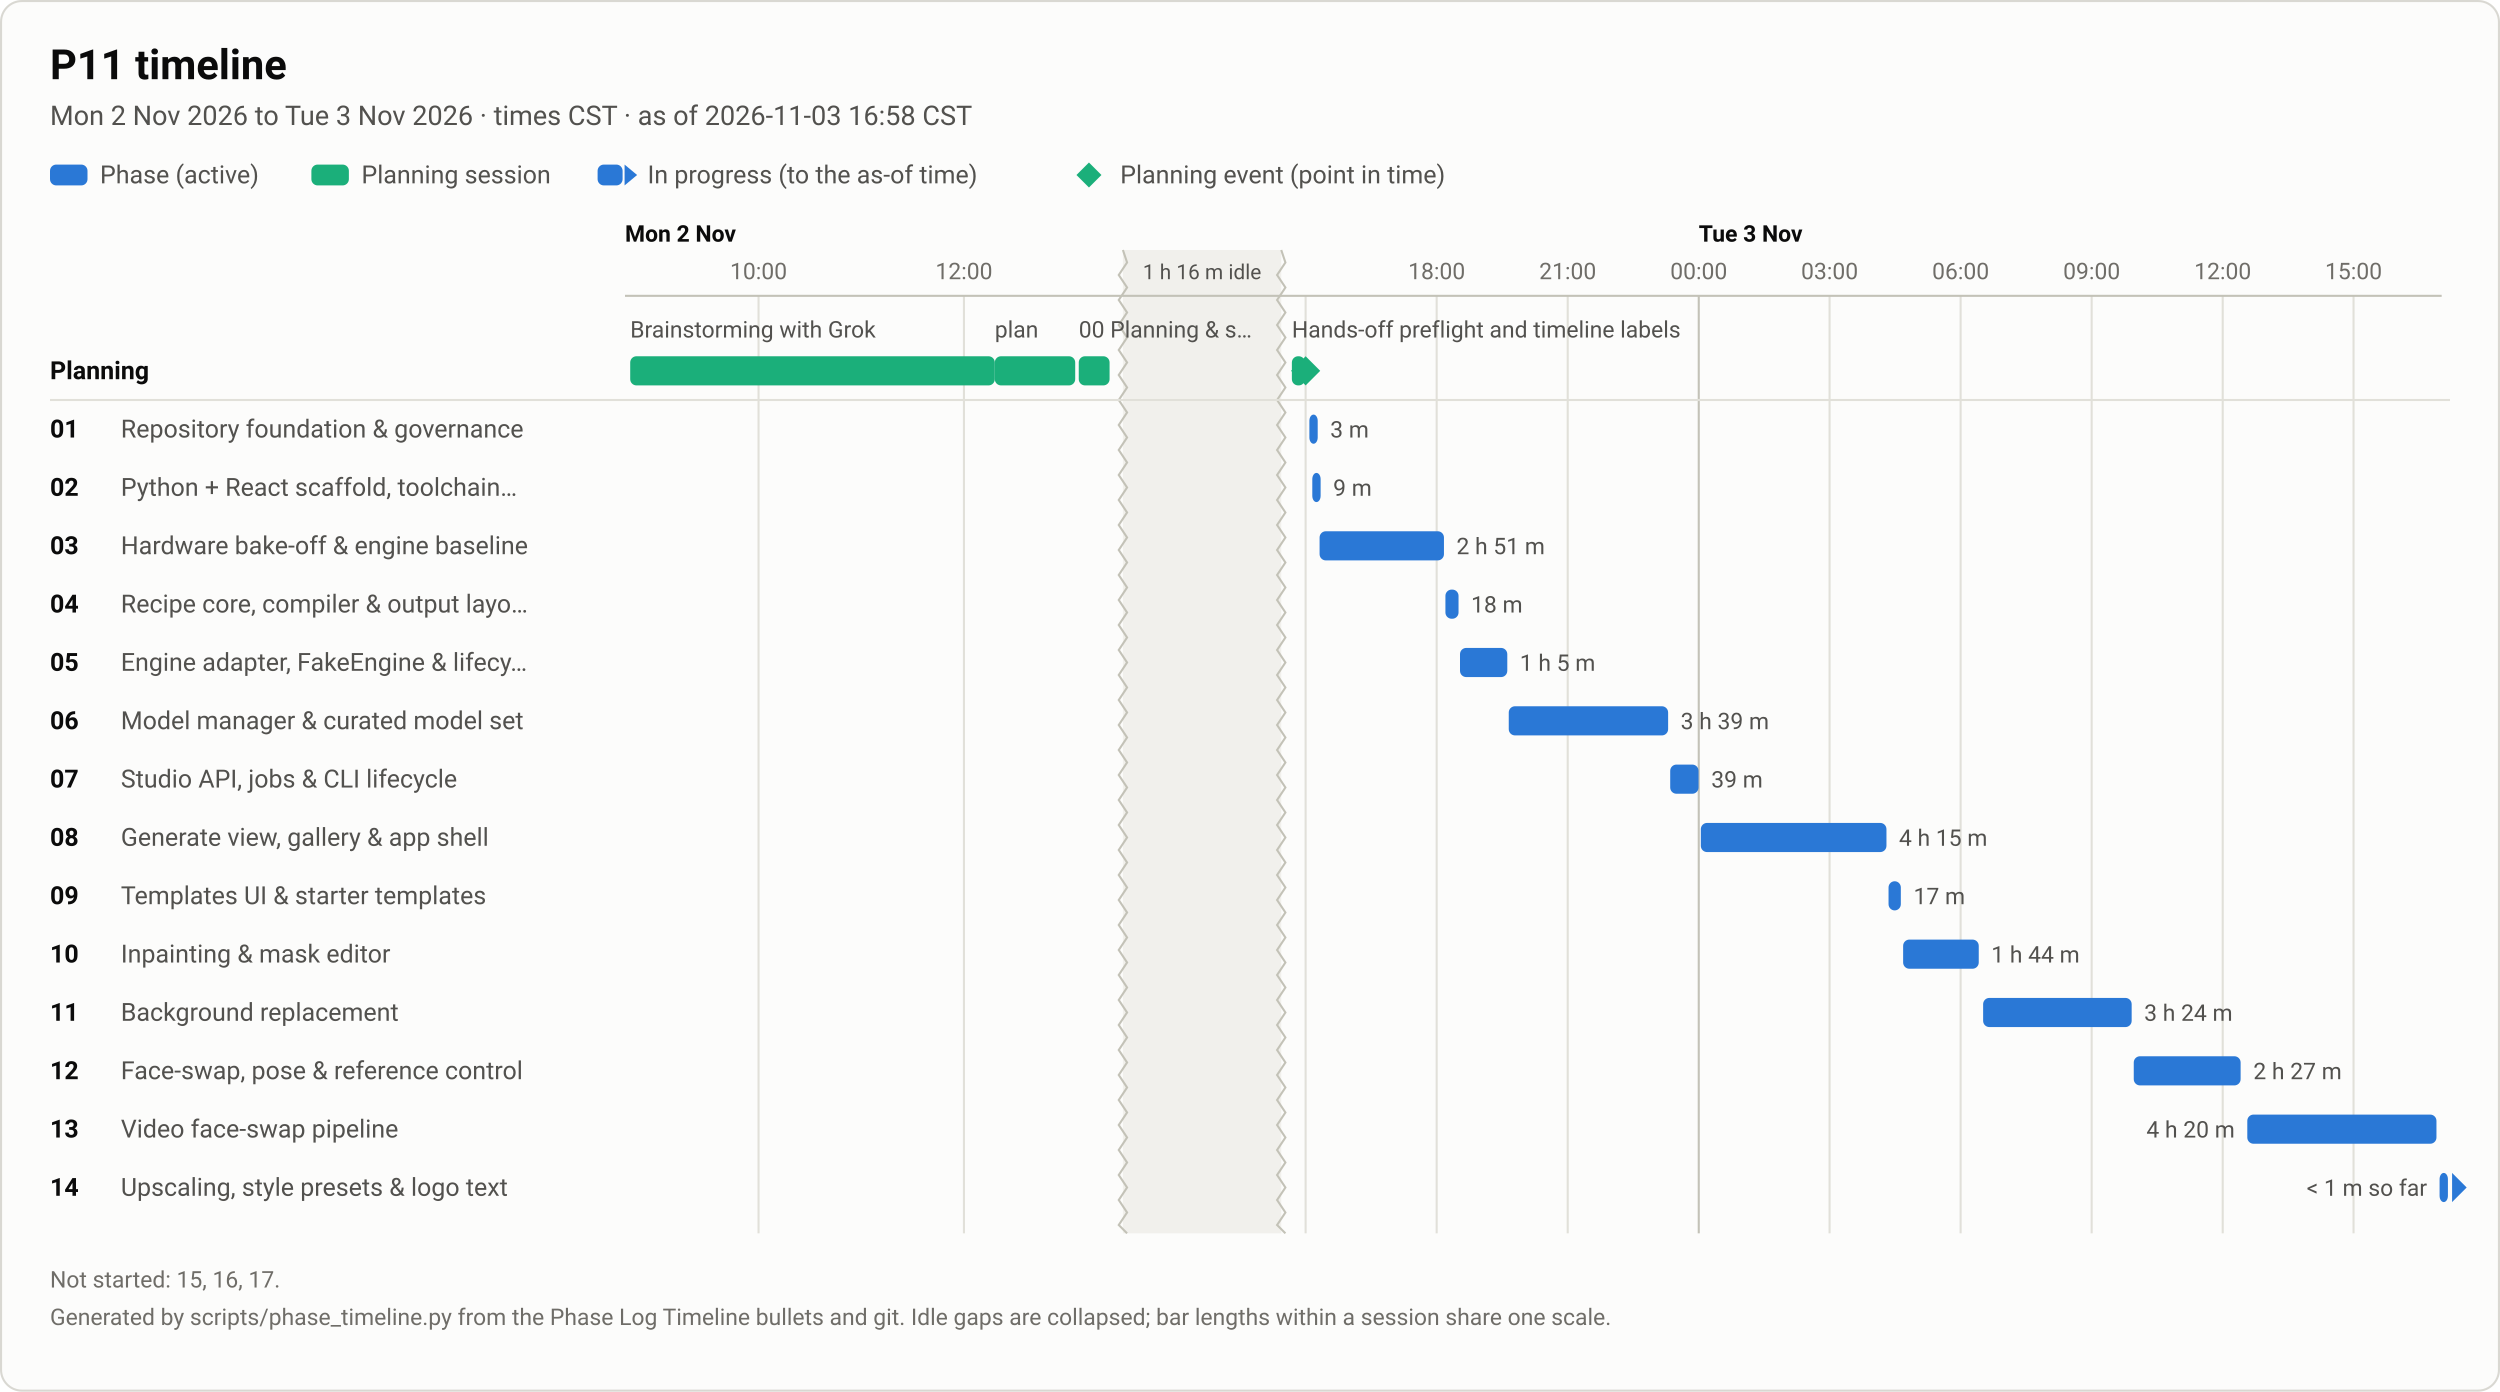
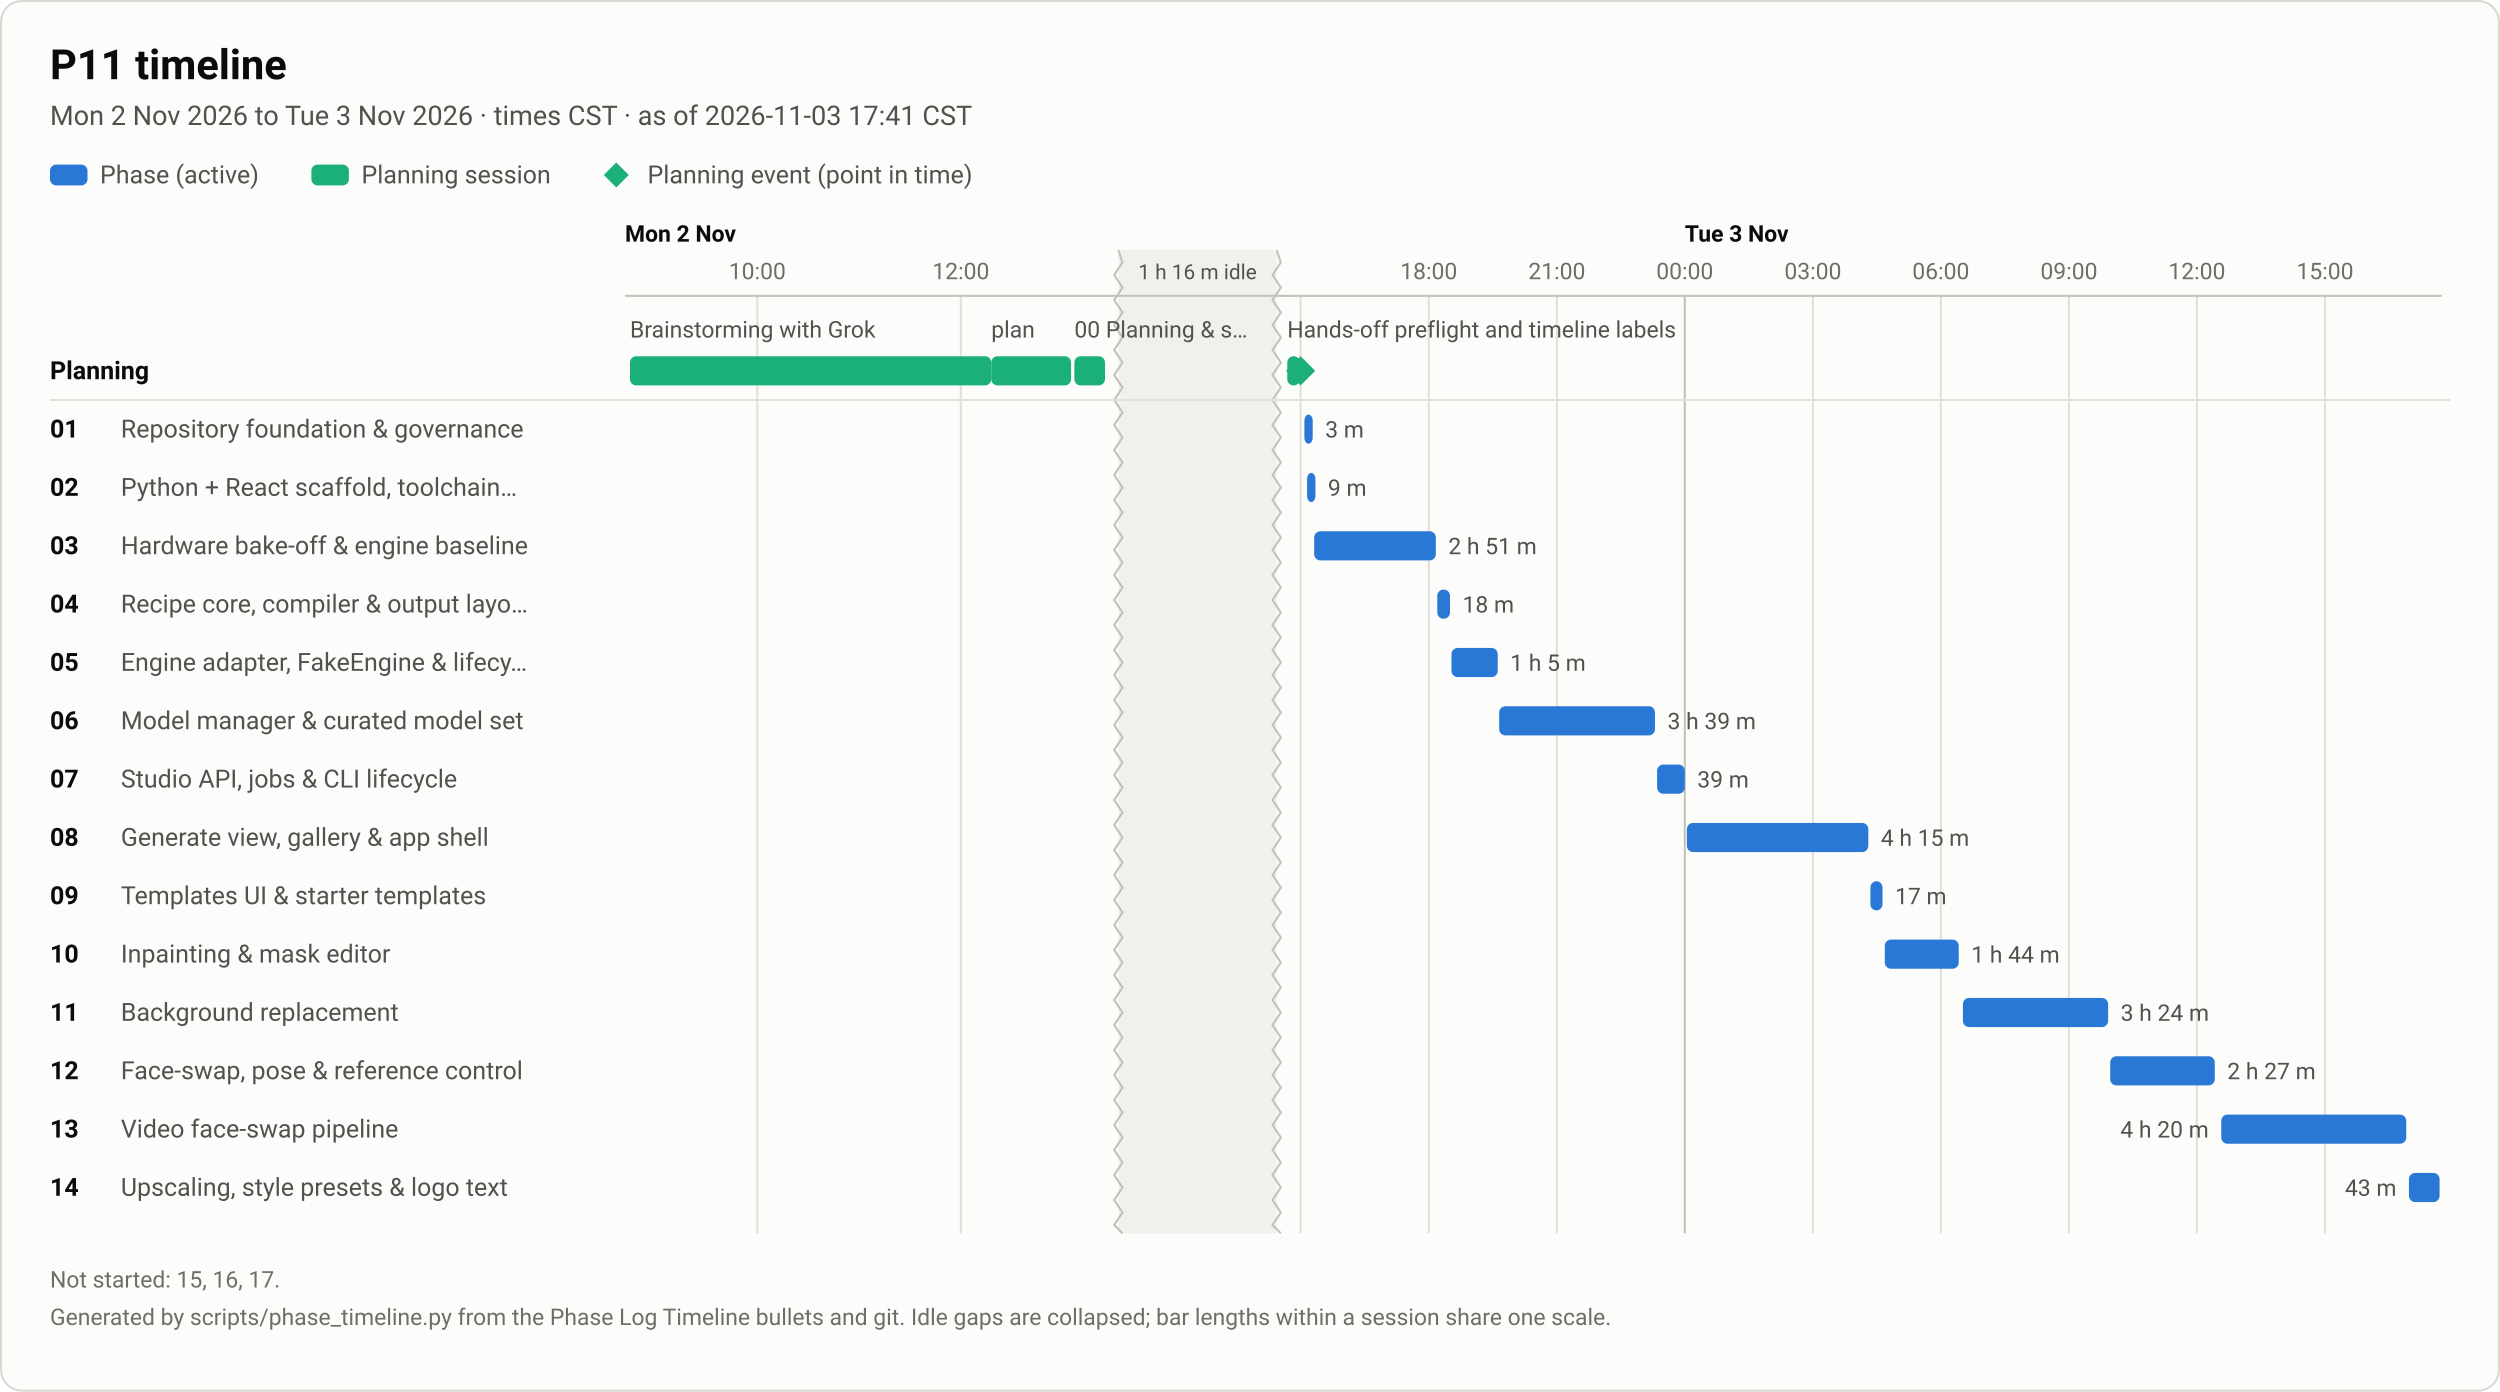
<svg xmlns="http://www.w3.org/2000/svg" width="1200" height="668" viewBox="0 0 1200 668" role="img" aria-labelledby="tl-title tl-desc" font-family="system-ui, -apple-system, &quot;Segoe UI&quot;, Roboto, sans-serif" data-timeline-format="1">
  <style>.card{fill:#fcfcfb;stroke:#d9d8d2}.t1{fill:#0b0b0b}.t2{fill:#52514e}.t3{fill:#6f6d68}.grid{stroke:#e1e0d9}.axis{stroke:#c3c2b7}.brk{fill:#f1f0ec}.brke{stroke:#c3c2b7;fill:none}.ph{fill:#2a78d6}.pl{fill:#1baf7a}.tail{stroke:#2a78d6}.tailpl{stroke:#1baf7a}.hb{fill:#fbe1d6}.hl{stroke:#eb6834}.wo{stroke:#eb6834;fill:none}.ap{stroke:#0b0b0b;fill:none}.sep{stroke:#e1e0d9}text{font-variant-numeric:tabular-nums}@media (prefers-color-scheme: dark){.card{fill:#1a1a19;stroke:#3a3a37}.t1{fill:#f0efec}.t2{fill:#c3c2b7}.t3{fill:#a3a19a}.grid{stroke:#2c2c2a}.axis{stroke:#4a4a46}.brk{fill:#262624}.brke{stroke:#4a4a46;fill:none}.ph{fill:#3987e5}.pl{fill:#199e70}.tail{stroke:#3987e5}.tailpl{stroke:#199e70}.hb{fill:#4a2a1c}.hl{stroke:#d95926}.wo{stroke:#d95926;fill:none}.ap{stroke:#f0efec;fill:none}.sep{stroke:#2c2c2a}}</style>
  <defs>
    <pattern id="tl-hatch" patternUnits="userSpaceOnUse" width="6" height="6" patternTransform="rotate(45)">
      <rect class="hb" width="6" height="6" />
      <line class="hl" x1="1.5" y1="0" x2="1.5" y2="6" stroke-width="2.4" />
    </pattern>
  </defs>
  <rect class="card" x="0.5" y="0.5" width="1199" height="667" rx="10" />
  <text class="t1" x="24" y="38" font-size="20" font-weight="600">P11 timeline</text>
-   <text class="t2" x="24" y="60" font-size="13">Mon 2 Nov 2026 to Tue 3 Nov 2026 · times CST · as of 2026-11-03 16:58 CST</text>
+   <text class="t2" x="24" y="60" font-size="13">Mon 2 Nov 2026 to Tue 3 Nov 2026 · times CST · as of 2026-11-03 17:41 CST</text>
  <rect class="ph" x="24.0" y="79" width="18" height="10" rx="3" />
  <text class="t2" x="48" y="88" font-size="12">Phase (active)</text>
  <rect class="pl" x="149.462" y="79" width="18" height="10" rx="3" />
  <text class="t2" x="173.5" y="88" font-size="12">Planning session</text>
-   <rect class="ph" x="286.848" y="79" width="12" height="10" rx="3" />
-   <path class="ph" d="M299.8 79l6 5l-6 5z" />
-   <text class="t2" x="310.8" y="88" font-size="12">In progress (to the as-of time)</text>
-   <path class="pl" d="M522.7 78l6 6l-6 6l-6-6z" />
-   <text class="t2" x="537.7" y="88" font-size="12">Planning event (point in time)</text>
+   <path class="pl" d="M295.8 78l6 6l-6 6l-6-6z" />
+   <text class="t2" x="310.8" y="88" font-size="12">Planning event (point in time)</text>
  <text class="t1" x="300" y="116" font-size="11" font-weight="600">Mon 2 Nov</text>
-   <line class="grid" x1="364.1" x2="364.1" y1="142" y2="592" stroke-width="1" />
-   <text class="t3" x="364.1" y="134" font-size="11" text-anchor="middle">10:00</text>
-   <line class="grid" x1="462.7" x2="462.7" y1="142" y2="592" stroke-width="1" />
-   <text class="t3" x="462.7" y="134" font-size="11" text-anchor="middle">12:00</text>
-   <rect class="brk" x="539" y="120" width="76" height="472" />
-   <path class="brke" stroke-width="1" d="M539 120L541 126L537 132L541 138L537 144L541 150L537 156L541 162L537 168L541 174L537 180L541 186L537 192L541 198L537 204L541 210L537 216L541 222L537 228L541 234L537 240L541 246L537 252L541 258L537 264L541 270L537 276L541 282L537 288L541 294L537 300L541 306L537 312L541 318L537 324L541 330L537 336L541 342L537 348L541 354L537 360L541 366L537 372L541 378L537 384L541 390L537 396L541 402L537 408L541 414L537 420L541 426L537 432L541 438L537 444L541 450L537 456L541 462L537 468L541 474L537 480L541 486L537 492L541 498L537 504L541 510L537 516L541 522L537 528L541 534L537 540L541 546L537 552L541 558L537 564L541 570L537 576L541 582L537 588L541 592" />
-   <path class="brke" stroke-width="1" d="M615 120L617 126L613 132L617 138L613 144L617 150L613 156L617 162L613 168L617 174L613 180L617 186L613 192L617 198L613 204L617 210L613 216L617 222L613 228L617 234L613 240L617 246L613 252L617 258L613 264L617 270L613 276L617 282L613 288L617 294L613 300L617 306L613 312L617 318L613 324L617 330L613 336L617 342L613 348L617 354L613 360L617 366L613 372L617 378L613 384L617 390L613 396L617 402L613 408L617 414L613 420L617 426L613 432L617 438L613 444L617 450L613 456L617 462L613 468L617 474L613 480L617 486L613 492L617 498L613 504L617 510L613 516L617 522L613 528L617 534L613 540L617 546L613 552L617 558L613 564L617 570L613 576L617 582L613 588L617 592" />
-   <text class="t2" x="577" y="134" font-size="10" text-anchor="middle">1 h 16 m idle</text>
-   <line class="grid" x1="626.7" x2="626.7" y1="142" y2="592" stroke-width="1" />
-   <line class="grid" x1="689.6" x2="689.6" y1="142" y2="592" stroke-width="1" />
-   <text class="t3" x="689.6" y="134" font-size="11" text-anchor="middle">18:00</text>
-   <line class="grid" x1="752.5" x2="752.5" y1="142" y2="592" stroke-width="1" />
-   <text class="t3" x="752.5" y="134" font-size="11" text-anchor="middle">21:00</text>
-   <line class="axis" x1="815.4" x2="815.4" y1="142" y2="592" stroke-width="1" />
-   <text class="t3" x="815.4" y="134" font-size="11" text-anchor="middle">00:00</text>
-   <text class="t1" x="815.4" y="116" font-size="11" font-weight="600">Tue 3 Nov</text>
-   <line class="grid" x1="878.2" x2="878.2" y1="142" y2="592" stroke-width="1" />
-   <text class="t3" x="878.2" y="134" font-size="11" text-anchor="middle">03:00</text>
-   <line class="grid" x1="941.1" x2="941.1" y1="142" y2="592" stroke-width="1" />
-   <text class="t3" x="941.1" y="134" font-size="11" text-anchor="middle">06:00</text>
-   <line class="grid" x1="1004" x2="1004" y1="142" y2="592" stroke-width="1" />
-   <text class="t3" x="1004" y="134" font-size="11" text-anchor="middle">09:00</text>
-   <line class="grid" x1="1066.9" x2="1066.9" y1="142" y2="592" stroke-width="1" />
-   <text class="t3" x="1066.9" y="134" font-size="11" text-anchor="middle">12:00</text>
-   <line class="grid" x1="1129.7" x2="1129.7" y1="142" y2="592" stroke-width="1" />
-   <text class="t3" x="1129.7" y="134" font-size="11" text-anchor="middle">15:00</text>
+   <line class="grid" x1="363.5" x2="363.5" y1="142" y2="592" stroke-width="1" />
+   <text class="t3" x="363.5" y="134" font-size="11" text-anchor="middle">10:00</text>
+   <line class="grid" x1="461.2" x2="461.2" y1="142" y2="592" stroke-width="1" />
+   <text class="t3" x="461.2" y="134" font-size="11" text-anchor="middle">12:00</text>
+   <rect class="brk" x="536.8" y="120" width="76" height="472" />
+   <path class="brke" stroke-width="1" d="M536.8 120L538.8 126L534.8 132L538.8 138L534.8 144L538.8 150L534.8 156L538.8 162L534.8 168L538.8 174L534.8 180L538.8 186L534.8 192L538.8 198L534.8 204L538.8 210L534.8 216L538.8 222L534.8 228L538.8 234L534.8 240L538.8 246L534.8 252L538.8 258L534.8 264L538.8 270L534.8 276L538.8 282L534.8 288L538.8 294L534.8 300L538.8 306L534.8 312L538.8 318L534.8 324L538.8 330L534.8 336L538.8 342L534.8 348L538.8 354L534.8 360L538.8 366L534.8 372L538.8 378L534.8 384L538.8 390L534.8 396L538.8 402L534.8 408L538.8 414L534.8 420L538.8 426L534.8 432L538.8 438L534.8 444L538.8 450L534.8 456L538.8 462L534.8 468L538.8 474L534.8 480L538.8 486L534.8 492L538.8 498L534.8 504L538.8 510L534.8 516L538.8 522L534.8 528L538.8 534L534.8 540L538.8 546L534.8 552L538.8 558L534.8 564L538.8 570L534.8 576L538.8 582L534.8 588L538.8 592" />
+   <path class="brke" stroke-width="1" d="M612.8 120L614.8 126L610.8 132L614.8 138L610.8 144L614.8 150L610.8 156L614.8 162L610.8 168L614.8 174L610.8 180L614.8 186L610.8 192L614.8 198L610.8 204L614.8 210L610.8 216L614.8 222L610.8 228L614.8 234L610.8 240L614.8 246L610.8 252L614.8 258L610.8 264L614.8 270L610.8 276L614.8 282L610.8 288L614.8 294L610.8 300L614.8 306L610.8 312L614.8 318L610.8 324L614.8 330L610.8 336L614.8 342L610.8 348L614.8 354L610.8 360L614.8 366L610.8 372L614.8 378L610.8 384L614.8 390L610.8 396L614.8 402L610.8 408L614.8 414L610.8 420L614.8 426L610.8 432L614.8 438L610.8 444L614.8 450L610.8 456L614.8 462L610.8 468L614.8 474L610.8 480L614.8 486L610.8 492L614.8 498L610.8 504L614.8 510L610.8 516L614.8 522L610.8 528L614.8 534L610.8 540L614.8 546L610.8 552L614.8 558L610.8 564L614.8 570L610.8 576L614.8 582L610.8 588L614.8 592" />
+   <text class="t2" x="574.8" y="134" font-size="10" text-anchor="middle">1 h 16 m idle</text>
+   <line class="grid" x1="624.3" x2="624.3" y1="142" y2="592" stroke-width="1" />
+   <line class="grid" x1="685.8" x2="685.8" y1="142" y2="592" stroke-width="1" />
+   <text class="t3" x="685.8" y="134" font-size="11" text-anchor="middle">18:00</text>
+   <line class="grid" x1="747.3" x2="747.3" y1="142" y2="592" stroke-width="1" />
+   <text class="t3" x="747.3" y="134" font-size="11" text-anchor="middle">21:00</text>
+   <line class="axis" x1="808.7" x2="808.7" y1="142" y2="592" stroke-width="1" />
+   <text class="t3" x="808.7" y="134" font-size="11" text-anchor="middle">00:00</text>
+   <text class="t1" x="808.7" y="116" font-size="11" font-weight="600">Tue 3 Nov</text>
+   <line class="grid" x1="870.2" x2="870.2" y1="142" y2="592" stroke-width="1" />
+   <text class="t3" x="870.2" y="134" font-size="11" text-anchor="middle">03:00</text>
+   <line class="grid" x1="931.6" x2="931.6" y1="142" y2="592" stroke-width="1" />
+   <text class="t3" x="931.6" y="134" font-size="11" text-anchor="middle">06:00</text>
+   <line class="grid" x1="993.1" x2="993.1" y1="142" y2="592" stroke-width="1" />
+   <text class="t3" x="993.1" y="134" font-size="11" text-anchor="middle">09:00</text>
+   <line class="grid" x1="1054.5" x2="1054.5" y1="142" y2="592" stroke-width="1" />
+   <text class="t3" x="1054.5" y="134" font-size="11" text-anchor="middle">12:00</text>
+   <line class="grid" x1="1116" x2="1116" y1="142" y2="592" stroke-width="1" />
+   <text class="t3" x="1116" y="134" font-size="11" text-anchor="middle">15:00</text>
  <line class="axis" x1="300" x2="1172" y1="142" y2="142" stroke-width="1" />
  <text class="t1" x="24" y="182" font-size="12" font-weight="600">Planning</text>
  <g id="tl-plan1">
-     <rect class="pl" x="302.5" y="171" width="175" height="14" rx="3" />
+     <rect class="pl" x="302.4" y="171" width="173.4" height="14" rx="3" />
  </g>
-   <text class="t2" x="302.5" y="162" font-size="11">Brainstorming with Grok</text>
+   <text class="t2" x="302.4" y="162" font-size="11">Brainstorming with Grok</text>
  <g id="tl-plan2">
-     <rect class="pl" x="477.5" y="171" width="38.6" height="14" rx="3" />
+     <rect class="pl" x="475.8" y="171" width="38.3" height="14" rx="3" />
  </g>
-   <text class="t2" x="477.5" y="162" font-size="11">plan</text>
+   <text class="t2" x="475.8" y="162" font-size="11">plan</text>
  <g id="tl-p00">
-     <rect class="pl" x="517.8" y="171" width="14.8" height="14" rx="3" />
+     <rect class="pl" x="515.7" y="171" width="14.7" height="14" rx="3" />
  </g>
-   <text class="t2" x="517.8" y="162" font-size="11">00 Planning &amp; s…</text>
+   <text class="t2" x="515.7" y="162" font-size="11">00 Planning &amp; s…</text>
  <g id="tl-plan3">
-     <rect class="pl" x="620.1" y="171" width="6.3" height="14" rx="3" />
+     <rect class="pl" x="617.9" y="171" width="6.1" height="14" rx="3" />
  </g>
-   <text class="t2" x="620.1" y="162" font-size="11">Hands-off preflight and timeline labels</text>
+   <text class="t2" x="617.9" y="162" font-size="11">Hands-off preflight and timeline labels</text>
  <g id="tl-pf-13ee0d5">
-     <path class="pl" d="M626.7 171l7 7l-7 7l-7-7z" />
+     <path class="pl" d="M624.3 171l7 7l-7 7l-7-7z" />
  </g>
  <line class="sep" x1="24" x2="1176" y1="192" y2="192" stroke-width="1" />
  <text class="t1" x="24" y="210" font-size="12" font-weight="600">01</text>
  <text class="t2" x="58" y="210" font-size="12">Repository foundation &amp; governance</text>
  <g id="tl-p01">
-     <rect class="ph" x="628.5" y="199" width="4" height="14" rx="3" />
+     <rect class="ph" x="626.1" y="199" width="4" height="14" rx="3" />
  </g>
-   <text class="t2" x="638.5" y="210" font-size="11">3 m</text>
+   <text class="t2" x="636.1" y="210" font-size="11">3 m</text>
  <text class="t1" x="24" y="238" font-size="12" font-weight="600">02</text>
  <text class="t2" x="58" y="238" font-size="12">Python + React scaffold, toolchain…</text>
  <g id="tl-p02">
-     <rect class="ph" x="629.9" y="227" width="4" height="14" rx="3" />
+     <rect class="ph" x="627.4" y="227" width="4" height="14" rx="3" />
  </g>
-   <text class="t2" x="639.9" y="238" font-size="11">9 m</text>
+   <text class="t2" x="637.4" y="238" font-size="11">9 m</text>
  <text class="t1" x="24" y="266" font-size="12" font-weight="600">03</text>
  <text class="t2" x="58" y="266" font-size="12">Hardware bake-off &amp; engine baseline</text>
  <g id="tl-p03">
-     <rect class="ph" x="633.4" y="255" width="59.7" height="14" rx="3" />
+     <rect class="ph" x="630.8" y="255" width="58.4" height="14" rx="3" />
  </g>
-   <text class="t2" x="699.1" y="266" font-size="11">2 h 51 m</text>
+   <text class="t2" x="695.2" y="266" font-size="11">2 h 51 m</text>
  <text class="t1" x="24" y="294" font-size="12" font-weight="600">04</text>
  <text class="t2" x="58" y="294" font-size="12">Recipe core, compiler &amp; output layo…</text>
  <g id="tl-p04">
-     <rect class="ph" x="693.8" y="283" width="6.3" height="14" rx="3" />
+     <rect class="ph" x="689.9" y="283" width="6.1" height="14" rx="3" />
  </g>
-   <text class="t2" x="706.1" y="294" font-size="11">18 m</text>
+   <text class="t2" x="702" y="294" font-size="11">18 m</text>
  <text class="t1" x="24" y="322" font-size="12" font-weight="600">05</text>
  <text class="t2" x="58" y="322" font-size="12">Engine adapter, FakeEngine &amp; lifecy…</text>
  <g id="tl-p05">
-     <rect class="ph" x="700.8" y="311" width="22.7" height="14" rx="3" />
+     <rect class="ph" x="696.7" y="311" width="22.2" height="14" rx="3" />
  </g>
-   <text class="t2" x="729.5" y="322" font-size="11">1 h 5 m</text>
+   <text class="t2" x="724.9" y="322" font-size="11">1 h 5 m</text>
  <text class="t1" x="24" y="350" font-size="12" font-weight="600">06</text>
  <text class="t2" x="58" y="350" font-size="12">Model manager &amp; curated model set</text>
  <g id="tl-p06">
-     <rect class="ph" x="724.2" y="339" width="76.5" height="14" rx="3" />
+     <rect class="ph" x="719.6" y="339" width="74.8" height="14" rx="3" />
  </g>
-   <text class="t2" x="806.7" y="350" font-size="11">3 h 39 m</text>
+   <text class="t2" x="800.4" y="350" font-size="11">3 h 39 m</text>
  <text class="t1" x="24" y="378" font-size="12" font-weight="600">07</text>
  <text class="t2" x="58" y="378" font-size="12">Studio API, jobs &amp; CLI lifecycle</text>
  <g id="tl-p07">
-     <rect class="ph" x="801.7" y="367" width="13.6" height="14" rx="3" />
+     <rect class="ph" x="795.4" y="367" width="13.3" height="14" rx="3" />
  </g>
-   <text class="t2" x="821.4" y="378" font-size="11">39 m</text>
+   <text class="t2" x="814.7" y="378" font-size="11">39 m</text>
  <text class="t1" x="24" y="406" font-size="12" font-weight="600">08</text>
  <text class="t2" x="58" y="406" font-size="12">Generate view, gallery &amp; app shell</text>
  <g id="tl-p08">
-     <rect class="ph" x="816.4" y="395" width="89.1" height="14" rx="3" />
+     <rect class="ph" x="809.7" y="395" width="87.1" height="14" rx="3" />
  </g>
-   <text class="t2" x="911.5" y="406" font-size="11">4 h 15 m</text>
+   <text class="t2" x="902.8" y="406" font-size="11">4 h 15 m</text>
  <text class="t1" x="24" y="434" font-size="12" font-weight="600">09</text>
  <text class="t2" x="58" y="434" font-size="12">Templates UI &amp; starter templates</text>
  <g id="tl-p09">
-     <rect class="ph" x="906.5" y="423" width="5.9" height="14" rx="3" />
+     <rect class="ph" x="897.8" y="423" width="5.8" height="14" rx="3" />
  </g>
-   <text class="t2" x="918.5" y="434" font-size="11">17 m</text>
+   <text class="t2" x="909.6" y="434" font-size="11">17 m</text>
  <text class="t1" x="24" y="462" font-size="12" font-weight="600">10</text>
  <text class="t2" x="58" y="462" font-size="12">Inpainting &amp; mask editor</text>
  <g id="tl-p10">
-     <rect class="ph" x="913.5" y="451" width="36.3" height="14" rx="3" />
+     <rect class="ph" x="904.7" y="451" width="35.5" height="14" rx="3" />
  </g>
-   <text class="t2" x="955.8" y="462" font-size="11">1 h 44 m</text>
+   <text class="t2" x="946.2" y="462" font-size="11">1 h 44 m</text>
  <text class="t1" x="24" y="490" font-size="12" font-weight="600">11</text>
  <text class="t2" x="58" y="490" font-size="12">Background replacement</text>
  <g id="tl-p11">
-     <rect class="ph" x="951.9" y="479" width="71.3" height="14" rx="3" />
+     <rect class="ph" x="942.2" y="479" width="69.7" height="14" rx="3" />
  </g>
-   <text class="t2" x="1029.2" y="490" font-size="11">3 h 24 m</text>
+   <text class="t2" x="1017.9" y="490" font-size="11">3 h 24 m</text>
  <text class="t1" x="24" y="518" font-size="12" font-weight="600">12</text>
  <text class="t2" x="58" y="518" font-size="12">Face-swap, pose &amp; reference control</text>
  <g id="tl-p12">
-     <rect class="ph" x="1024.2" y="507" width="51.3" height="14" rx="3" />
+     <rect class="ph" x="1012.9" y="507" width="50.2" height="14" rx="3" />
  </g>
-   <text class="t2" x="1081.6" y="518" font-size="11">2 h 27 m</text>
+   <text class="t2" x="1069.1" y="518" font-size="11">2 h 27 m</text>
  <text class="t1" x="24" y="546" font-size="12" font-weight="600">13</text>
  <text class="t2" x="58" y="546" font-size="12">Video face-swap pipeline</text>
  <g id="tl-p13">
-     <rect class="ph" x="1078.7" y="535" width="90.8" height="14" rx="3" />
+     <rect class="ph" x="1066.2" y="535" width="88.8" height="14" rx="3" />
  </g>
-   <text class="t2" x="1072.7" y="546" font-size="11" text-anchor="end">4 h 20 m</text>
+   <text class="t2" x="1060.2" y="546" font-size="11" text-anchor="end">4 h 20 m</text>
  <text class="t1" x="24" y="574" font-size="12" font-weight="600">14</text>
  <text class="t2" x="58" y="574" font-size="12">Upscaling, style presets &amp; logo text</text>
  <g id="tl-p14">
-     <rect class="ph" x="1171" y="563" width="4" height="14" rx="3" />
-     <path class="ph" d="M1177 563l7 7l-7 7z" />
+     <rect class="ph" x="1156.3" y="563" width="14.7" height="14" rx="3" />
  </g>
-   <text class="t2" x="1165" y="574" font-size="11" text-anchor="end">&lt; 1 m so far</text>
+   <text class="t2" x="1150.3" y="574" font-size="11" text-anchor="end">43 m</text>
  <text class="t3" x="24" y="618" font-size="11">Not started: 15, 16, 17.</text>
  <text class="t3" x="24" y="636" font-size="11">Generated by scripts/phase_timeline.py from the Phase Log Timeline bullets and git. Idle gaps are collapsed; bar lengths within a session share one scale.</text>
</svg>
